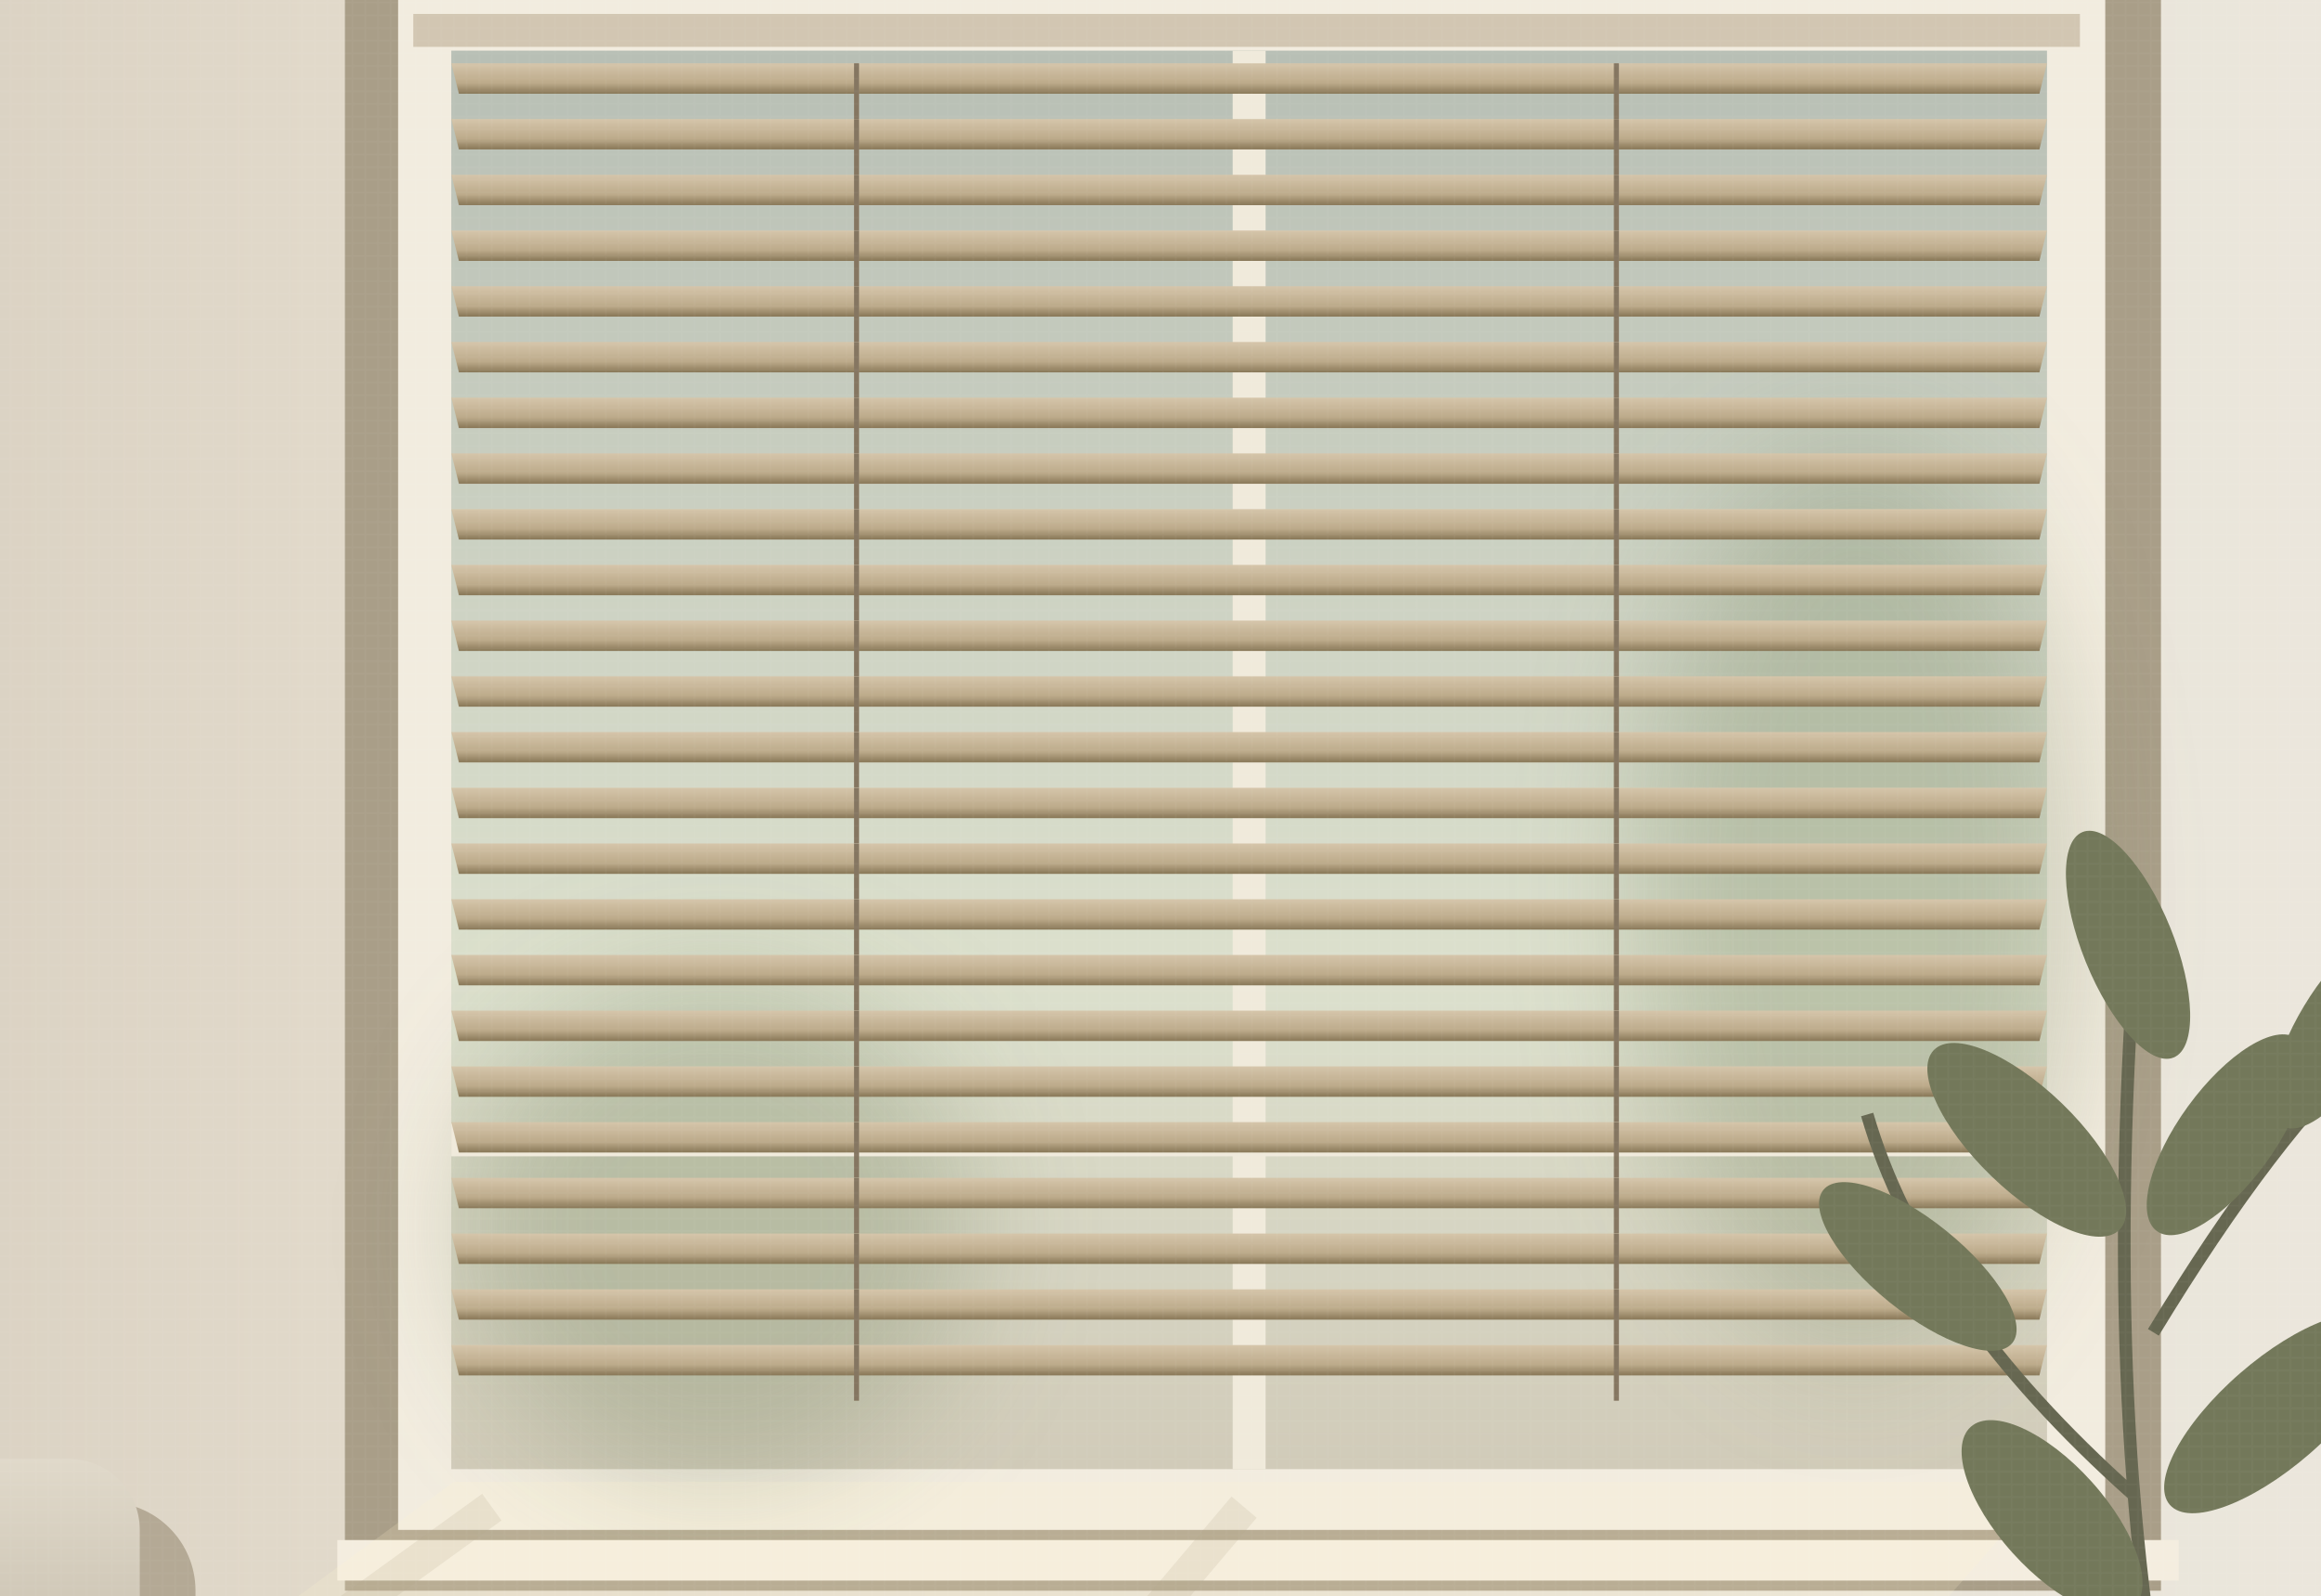
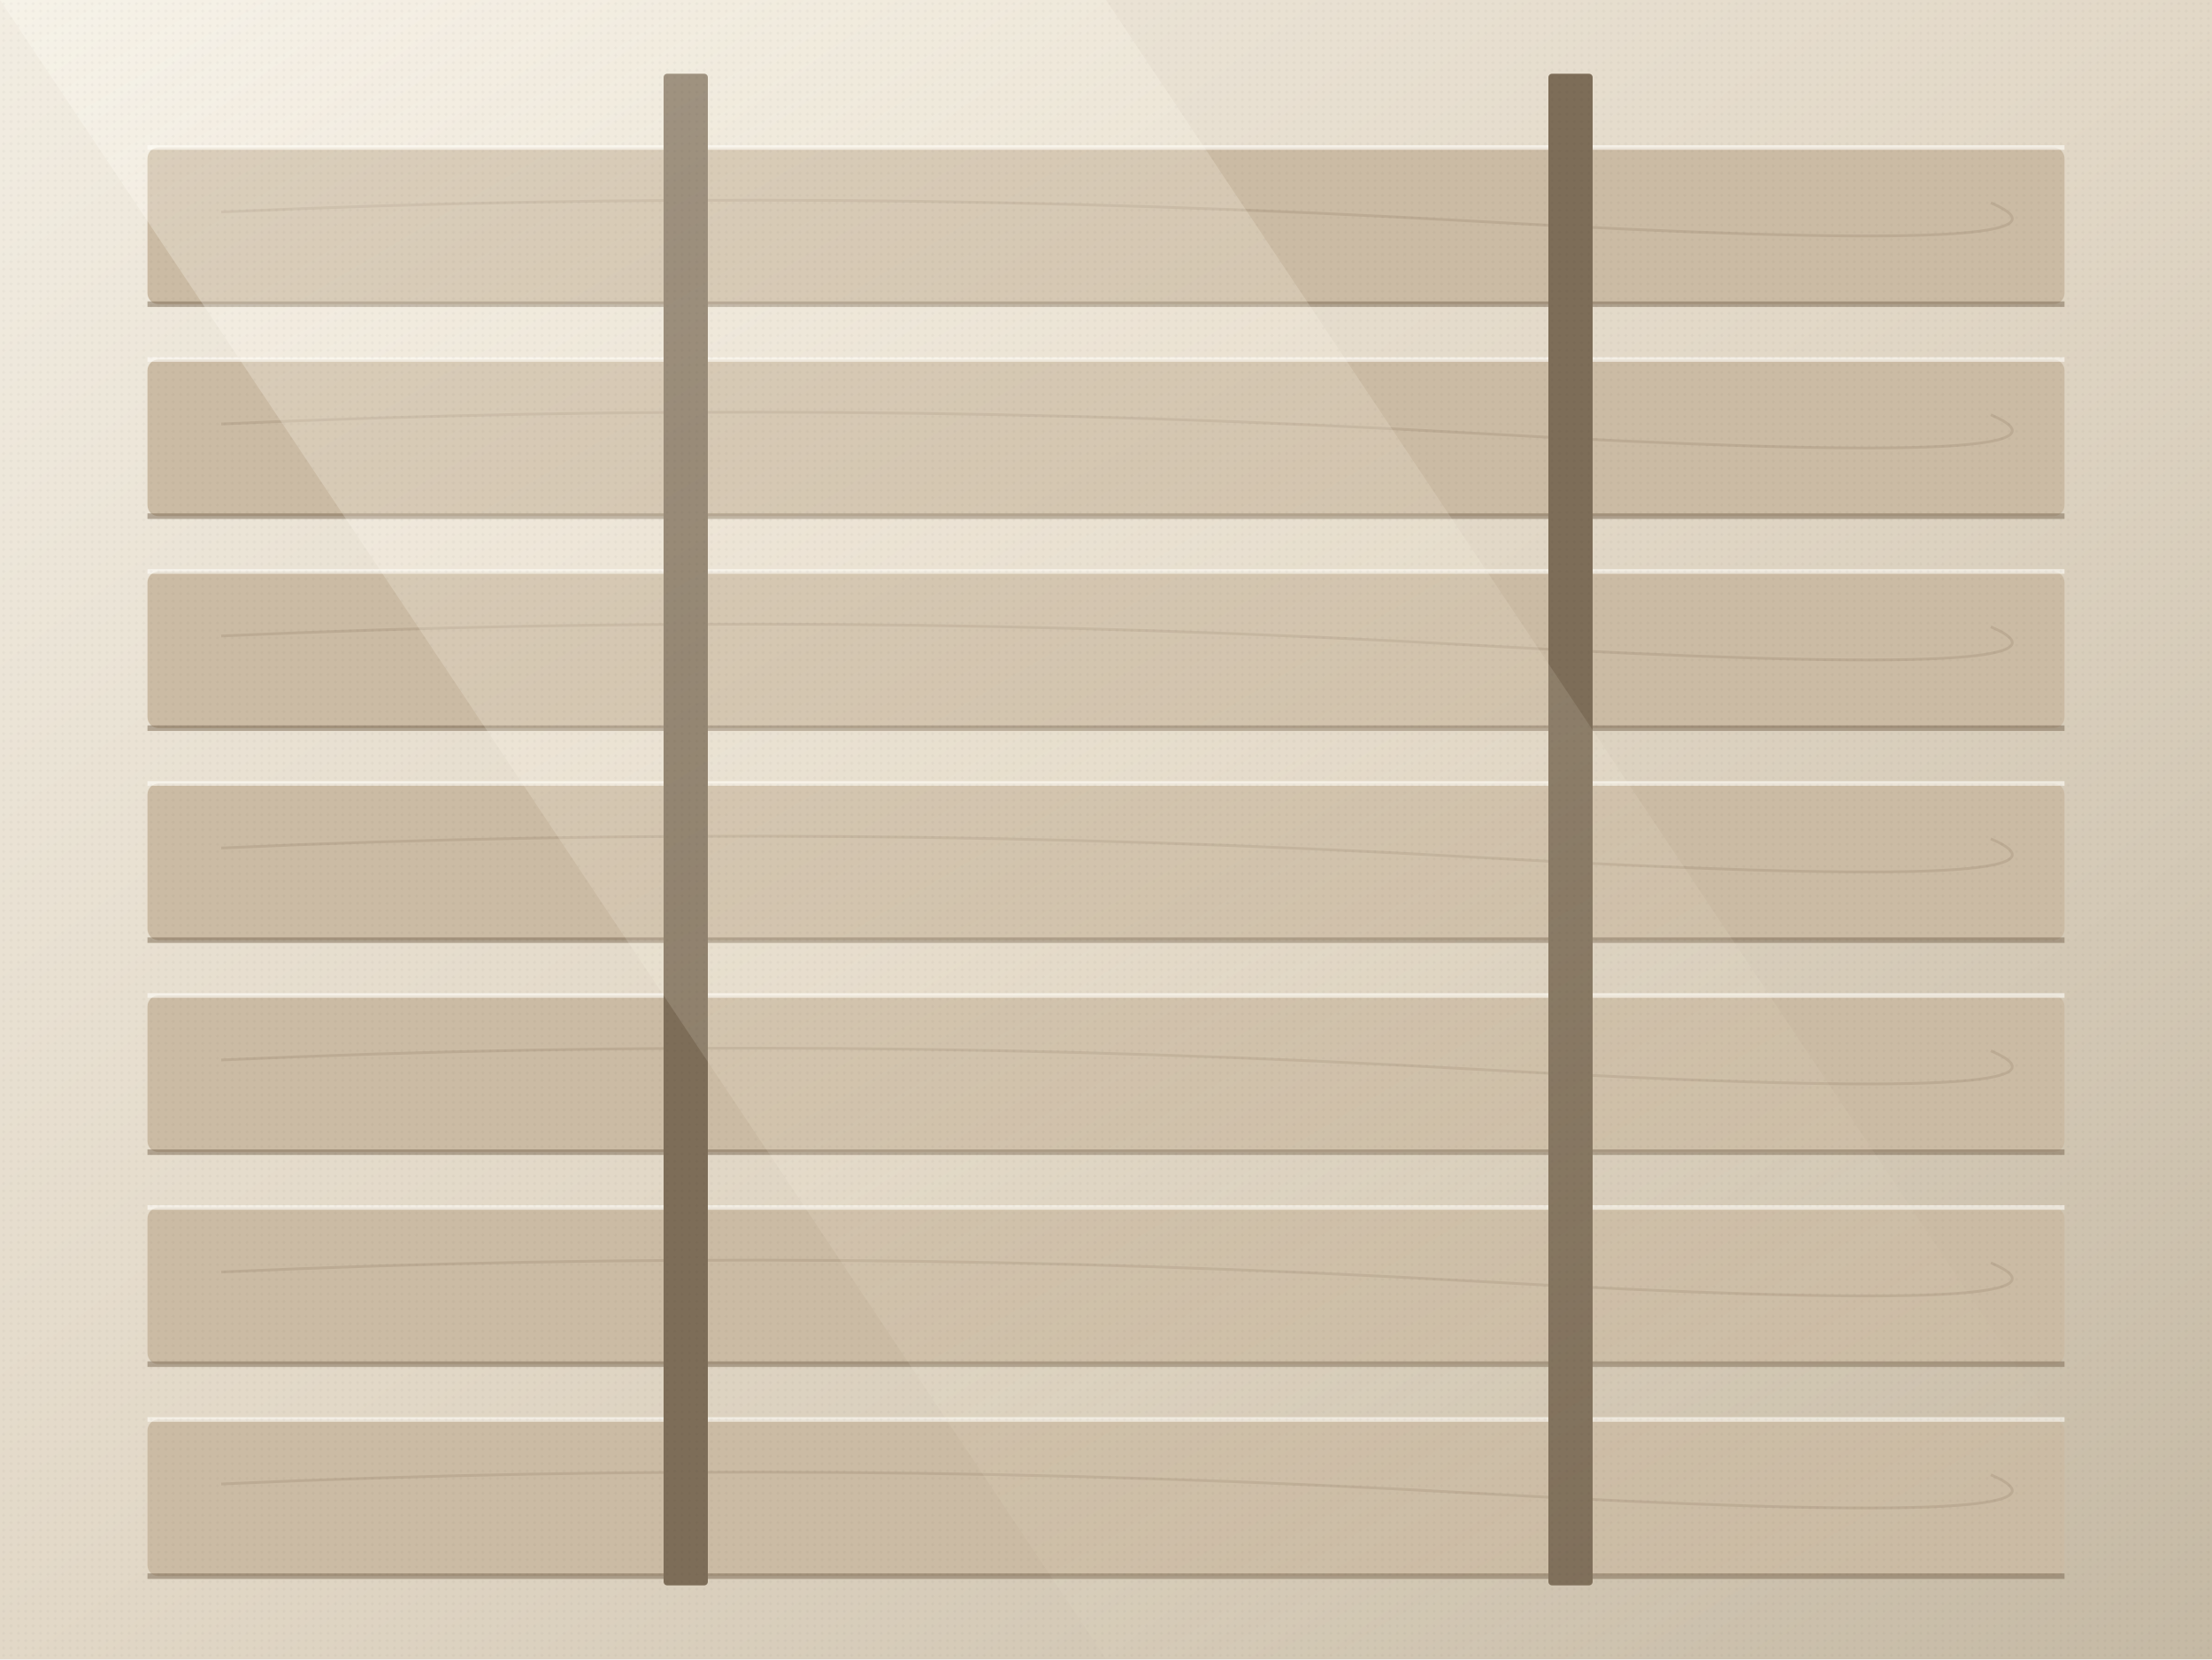
- <svg xmlns="http://www.w3.org/2000/svg" width="1600" height="1100" viewBox="760 65 570 630">
+ <svg xmlns="http://www.w3.org/2000/svg" width="1200" height="900" viewBox="0 0 1200 900">
  <defs>
-     <linearGradient id="wall">
-       <stop stop-color="#c1b7a7" />
-       <stop offset=".46" stop-color="#e2dacb" />
-       <stop offset="1" stop-color="#ece8de" />
+     <linearGradient id="warmWall" x1="0%" y1="0%" x2="100%" y2="100%">
+       <stop offset="0%" stop-color="#EFECE6" />
+       <stop offset="45%" stop-color="#E5DFD4" />
+       <stop offset="100%" stop-color="#D6CEBF" />
    </linearGradient>
-     <linearGradient id="floor" x2="0" y2="1">
-       <stop stop-color="#afa08c" />
-       <stop offset="1" stop-color="#cabcaa" />
+     <linearGradient id="woodFloor" x1="0%" y1="0%" x2="0%" y2="100%">
+       <stop offset="0%" stop-color="#C2B29E" />
+       <stop offset="40%" stop-color="#B19F89" />
+       <stop offset="100%" stop-color="#9C8972" />
    </linearGradient>
-     <linearGradient id="glass" x2="0" y2="1">
-       <stop stop-color="#b8bfb5" />
-       <stop offset=".65" stop-color="#dce0cd" />
-       <stop offset="1" stop-color="#d1cbb9" />
+     <linearGradient id="windowLight" x1="0%" y1="0%" x2="100%" y2="100%">
+       <stop offset="0%" stop-color="#FDFCF7" stop-opacity="0.85" />
+       <stop offset="60%" stop-color="#F4EEDB" stop-opacity="0.45" />
+       <stop offset="100%" stop-color="#E8DEC8" stop-opacity="0.1" />
    </linearGradient>
-     <linearGradient id="linen">
-       <stop stop-color="#b8ac96" />
-       <stop offset=".55" stop-color="#d3c9b7" />
-       <stop offset="1" stop-color="#c6bba4" />
+     <linearGradient id="sunbeam" x1="0%" y1="0%" x2="80%" y2="100%">
+       <stop offset="0%" stop-color="#FFFDF5" stop-opacity="0.32" />
+       <stop offset="60%" stop-color="#FFF8E7" stop-opacity="0.12" />
+       <stop offset="100%" stop-color="#FFF5D6" stop-opacity="0" />
    </linearGradient>
-     <linearGradient id="fold" x2="0" y2="1">
-       <stop stop-color="#c1b39b" />
-       <stop offset=".6" stop-color="#dfd4c0" />
-       <stop offset=".95" stop-color="#aa9b83" />
-       <stop offset="1" stop-color="#887c69" />
+     <linearGradient id="steelMullion" x1="0%" y1="0%" x2="100%" y2="0%">
+       <stop offset="0%" stop-color="#2D312E" />
+       <stop offset="50%" stop-color="#3B403C" />
+       <stop offset="100%" stop-color="#242725" />
    </linearGradient>
-     <linearGradient id="slat" x2="0" y2="1">
-       <stop stop-color="#d5c5aa" />
-       <stop offset=".65" stop-color="#bcaa8a" />
-       <stop offset="1" stop-color="#887757" />
+     <linearGradient id="softLinen" x1="0%" y1="0%" x2="100%" y2="0%">
+       <stop offset="0%" stop-color="#DFD8CB" />
+       <stop offset="50%" stop-color="#EDE7DC" />
+       <stop offset="100%" stop-color="#D8D0C1" />
    </linearGradient>
-     <linearGradient id="sofa" x2="0" y2="1">
-       <stop stop-color="#e0d9ca" />
-       <stop offset="1" stop-color="#b2a895" />
+     <linearGradient id="darkLinen" x1="0%" y1="0%" x2="100%" y2="0%">
+       <stop offset="0%" stop-color="#565B54" />
+       <stop offset="50%" stop-color="#676D65" />
+       <stop offset="100%" stop-color="#4C504A" />
    </linearGradient>
-     <linearGradient id="pot">
-       <stop stop-color="#7b715f" />
-       <stop offset=".5" stop-color="#ada28c" />
-       <stop offset="1" stop-color="#847b68" />
+     <linearGradient id="sheerFabric" x1="0%" y1="0%" x2="0%" y2="100%">
+       <stop offset="0%" stop-color="#FAF8F2" stop-opacity="0.75" />
+       <stop offset="50%" stop-color="#F2EDE2" stop-opacity="0.6" />
+       <stop offset="100%" stop-color="#EBE3D3" stop-opacity="0.75" />
    </linearGradient>
-     <filter id="blur">
-       <feGaussianBlur stdDeviation="24" />
+     <filter id="softBlur" x="-20%" y="-20%" width="140%" height="140%">
+       <feGaussianBlur stdDeviation="16" />
    </filter>
-     <filter id="shadow">
-       <feGaussianBlur stdDeviation="10" />
+     <filter id="deepBlur" x="-30%" y="-30%" width="160%" height="160%">
+       <feGaussianBlur stdDeviation="32" />
    </filter>
-     <pattern id="grain" width="5" height="5" patternUnits="userSpaceOnUse">
-       <path d="M0 1h5M1 0v5" stroke="#fff" stroke-opacity=".035" stroke-width=".7" />
+     <filter id="gentleShadow" x="-10%" y="-10%" width="120%" height="120%">
+       <feDropShadow dx="0" dy="8" stdDeviation="12" flood-color="#1D211F" flood-opacity="0.12" />
+     </filter>
+     <pattern id="weavePattern" width="6" height="6" patternUnits="userSpaceOnUse">
+       <path d="M0 3h6 M3 0v6" stroke="#9C9281" stroke-width="0.75" stroke-opacity="0.18" />
    </pattern>
+     <pattern id="microGrain" width="4" height="4" patternUnits="userSpaceOnUse">
+       <circle cx="2" cy="2" r="0.8" fill="#1D211F" fill-opacity="0.03" />
+     </pattern>
+     <linearGradient id="macroWeave" x1="0%" y1="0%" x2="100%" y2="100%">
+       <stop offset="0%" stop-color="#F2EDE2" />
+       <stop offset="50%" stop-color="#E2D8C7" />
+       <stop offset="100%" stop-color="#C5B9A4" />
+     </linearGradient>
  </defs>
-   <path fill="url(#wall)" d="M0 0h1600v1100H0z" />
-   <path d="M0 850h1600v250H0z" fill="url(#floor)" />
-   <path d="M0 848h1600" stroke="#948a78" stroke-width="3" />
-   <path d="M180 850L40 1100m400-250-20 250m280-250 80 250m180-250 180 250m80-250 280 250" stroke="#93806b" stroke-opacity=".25" />
-   <path d="M723 43h717v650H723z" fill="#a99e88" />
-   <path d="M744 65h674v604H744z" fill="#f2ecdf" />
-   <path d="M765 85h630v560H765z" fill="url(#glass)" />
-   <g opacity=".3" filter="url(#blur)" fill="#6e7e58">
-     <ellipse cx="1320" cy="420" rx="85" ry="180" />
-     <ellipse cx="870" cy="550" rx="100" ry="100" />
-   </g>
-   <path d="M1080 85v560M765 515h630" stroke="#f0eadb" stroke-width="13" />
-   <path d="M765 90h630l-3 12H768z" fill="url(#slat)" />
-   <path d="M925 90v22m300-22v22" stroke="#857661" stroke-width="2" />
-   <path d="M765 112h630l-3 12H768z" fill="url(#slat)" />
-   <path d="M925 112v22m300-22v22" stroke="#857661" stroke-width="2" />
-   <path d="M765 134h630l-3 12H768z" fill="url(#slat)" />
-   <path d="M925 134v22m300-22v22" stroke="#857661" stroke-width="2" />
-   <path d="M765 156h630l-3 12H768z" fill="url(#slat)" />
-   <path d="M925 156v22m300-22v22" stroke="#857661" stroke-width="2" />
-   <path d="M765 178h630l-3 12H768z" fill="url(#slat)" />
-   <path d="M925 178v22m300-22v22" stroke="#857661" stroke-width="2" />
-   <path d="M765 200h630l-3 12H768z" fill="url(#slat)" />
-   <path d="M925 200v22m300-22v22" stroke="#857661" stroke-width="2" />
-   <path d="M765 222h630l-3 12H768z" fill="url(#slat)" />
-   <path d="M925 222v22m300-22v22" stroke="#857661" stroke-width="2" />
-   <path d="M765 244h630l-3 12H768z" fill="url(#slat)" />
-   <path d="M925 244v22m300-22v22" stroke="#857661" stroke-width="2" />
-   <path d="M765 266h630l-3 12H768z" fill="url(#slat)" />
-   <path d="M925 266v22m300-22v22" stroke="#857661" stroke-width="2" />
-   <path d="M765 288h630l-3 12H768z" fill="url(#slat)" />
-   <path d="M925 288v22m300-22v22" stroke="#857661" stroke-width="2" />
-   <path d="M765 310h630l-3 12H768z" fill="url(#slat)" />
-   <path d="M925 310v22m300-22v22" stroke="#857661" stroke-width="2" />
-   <path d="M765 332h630l-3 12H768z" fill="url(#slat)" />
-   <path d="M925 332v22m300-22v22" stroke="#857661" stroke-width="2" />
-   <path d="M765 354h630l-3 12H768z" fill="url(#slat)" />
-   <path d="M925 354v22m300-22v22" stroke="#857661" stroke-width="2" />
-   <path d="M765 376h630l-3 12H768z" fill="url(#slat)" />
-   <path d="M925 376v22m300-22v22" stroke="#857661" stroke-width="2" />
-   <path d="M765 398h630l-3 12H768z" fill="url(#slat)" />
-   <path d="M925 398v22m300-22v22" stroke="#857661" stroke-width="2" />
-   <path d="M765 420h630l-3 12H768z" fill="url(#slat)" />
-   <path d="M925 420v22m300-22v22" stroke="#857661" stroke-width="2" />
-   <path d="M765 442h630l-3 12H768z" fill="url(#slat)" />
-   <path d="M925 442v22m300-22v22" stroke="#857661" stroke-width="2" />
-   <path d="M765 464h630l-3 12H768z" fill="url(#slat)" />
-   <path d="M925 464v22m300-22v22" stroke="#857661" stroke-width="2" />
-   <path d="M765 486h630l-3 12H768z" fill="url(#slat)" />
-   <path d="M925 486v22m300-22v22" stroke="#857661" stroke-width="2" />
-   <path d="M765 508h630l-3 12H768z" fill="url(#slat)" />
-   <path d="M925 508v22m300-22v22" stroke="#857661" stroke-width="2" />
-   <path d="M765 530h630l-3 12H768z" fill="url(#slat)" />
-   <path d="M925 530v22m300-22v22" stroke="#857661" stroke-width="2" />
-   <path d="M765 552h630l-3 12H768z" fill="url(#slat)" />
-   <path d="M925 552v22m300-22v22" stroke="#857661" stroke-width="2" />
-   <path d="M765 574h630l-3 12H768z" fill="url(#slat)" />
-   <path d="M925 574v22m300-22v22" stroke="#857661" stroke-width="2" />
-   <path d="M765 596h630l-3 12H768z" fill="url(#slat)" />
-   <path d="M925 596v22m300-22v22" stroke="#857661" stroke-width="2" />
-   <path d="M750 77h658" stroke="#d2c6b2" stroke-width="13" />
-   <path d="M720 681h727" stroke="#f4eddf" stroke-width="16" />
-   <path d="M766 650l-340 250h750l220-250" fill="#fff5ce" opacity=".18" />
-   <path d="M1078 660L875 900m-94-240L449 900" stroke="#b0a48b" stroke-width="13" opacity=".18" />
-   <ellipse cx="520" cy="950" rx="540" ry="55" fill="#746956" opacity=".18" filter="url(#shadow)" />
-   <path d="M15 877l930-15 278 238H0z" fill="#b5a995" />
-   <path d="M40 897l890-15 200 198H0" fill="none" stroke="#dbcfbc" stroke-width="2" opacity=".6" />
-   <rect x="63" y="658" width="601" height="214" rx="35" fill="#b4a995" />
-   <rect x="79" y="641" width="279" height="165" rx="28" fill="url(#sofa)" />
-   <rect x="363" y="641" width="279" height="165" rx="28" fill="url(#sofa)" />
-   <path d="M45 778q0-30 35-30h565q37 0 37 30v119H45z" fill="url(#sofa)" />
-   <path d="M60 897h607v31H60z" fill="#a69a86" />
-   <rect x="31" y="727" width="82" height="176" rx="24" fill="#c9beaa" />
-   <rect x="617" y="727" width="82" height="176" rx="24" fill="#c9beaa" />
-   <path d="M105 923v22m532-22v22" stroke="#554e41" stroke-width="11" />
-   <path d="M136 674q50-25 107-8l-9 112q-60 12-109-4z" fill="#a59981" />
-   <path d="M466 670q54-18 111 8l-8 104-116-3z" fill="#d6cbb7" />
-   <ellipse cx="858" cy="1015" rx="200" ry="27" fill="#756750" opacity=".18" filter="url(#shadow)" />
-   <path d="M721 884l-16 142m285-142 15 142" stroke="#5c513e" stroke-width="15" />
-   <ellipse cx="855" cy="887" rx="190" ry="62" fill="#817056" />
-   <ellipse cx="855" cy="879" rx="190" ry="60" fill="#ac987a" />
-   <path d="M786 859l83-13 50 15-85 15z" fill="#ded6c6" />
-   <path d="M786 859v8l48 17 85-16v-7l-85 15z" fill="#bdb19b" />
-   <ellipse cx="939" cy="864" rx="25" ry="8" fill="#6b5e4b" />
-   <path d="M916 842l5 23q18 9 36 0l5-23z" fill="#d7cdbb" />
-   <ellipse cx="939" cy="842" rx="23" ry="7" fill="#afa18b" />
-   <path d="M1450 789q-35-145-20-352m-1 218q-83-74-105-150m113 86q48-79 87-114" stroke="#666751" stroke-width="5" fill="none" />
-   <g fill="#73785a">
-     <ellipse cx="1427" cy="438" rx="18" ry="48" transform="rotate(-22 1427 438)" />
-     <ellipse cx="1387" cy="515" rx="20" ry="51" transform="rotate(-46 1387 515)" />
-     <ellipse cx="1466" cy="513" rx="19" ry="47" transform="rotate(36 1466 513)" />
-     <ellipse cx="1344" cy="565" rx="18" ry="48" transform="rotate(-51 1344 565)" />
-     <ellipse cx="1485" cy="623" rx="21" ry="55" transform="rotate(49 1485 623)" />
-     <ellipse cx="1397" cy="664" rx="21" ry="48" transform="rotate(-42 1397 664)" />
-     <ellipse cx="1511" cy="471" rx="17" ry="45" transform="rotate(31 1511 471)" />
-   </g>
-   <path d="M1393 778h112l-16 129q-42 18-81 0z" fill="url(#pot)" />
-   <ellipse cx="1449" cy="778" rx="56" ry="12" fill="#665e4f" />
-   <path d="M270 151h235v310H270z" fill="#b3a68e" />
-   <path d="M279 160h217v292H279z" fill="#dfd5c1" />
-   <path d="M317 402V271a70 70 0 01140 0v131z" fill="#b4a58d" />
-   <path d="M361 402V295a48 48 0 0196 0v107z" fill="#cbbca1" />
-   <path d="M0 0h1600v1100H0z" fill="url(#grain)" />
+   <rect width="1200" height="900" fill="url(#macroWeave)" />
+   <rect x="80" y="80" width="1040" height="85" rx="6" fill="#CBBBA4" />
+   <line x1="80" y1="80" x2="1120" y2="80" stroke="#FFFDF8" stroke-width="2.5" opacity="0.6" />
+   <line x1="80" y1="165" x2="1120" y2="165" stroke="#7A6851" stroke-width="3" opacity="0.5" />
+   <path d="M120 115 Q450 100 800 120 T1080 110" stroke="#A6947D" stroke-width="1.5" fill="none" opacity="0.4" />
+   <rect x="80" y="195" width="1040" height="85" rx="6" fill="#CBBBA4" />
+   <line x1="80" y1="195" x2="1120" y2="195" stroke="#FFFDF8" stroke-width="2.5" opacity="0.6" />
+   <line x1="80" y1="280" x2="1120" y2="280" stroke="#7A6851" stroke-width="3" opacity="0.5" />
+   <path d="M120 230 Q450 215 800 235 T1080 225" stroke="#A6947D" stroke-width="1.5" fill="none" opacity="0.4" />
+   <rect x="80" y="310" width="1040" height="85" rx="6" fill="#CBBBA4" />
+   <line x1="80" y1="310" x2="1120" y2="310" stroke="#FFFDF8" stroke-width="2.5" opacity="0.6" />
+   <line x1="80" y1="395" x2="1120" y2="395" stroke="#7A6851" stroke-width="3" opacity="0.5" />
+   <path d="M120 345 Q450 330 800 350 T1080 340" stroke="#A6947D" stroke-width="1.5" fill="none" opacity="0.4" />
+   <rect x="80" y="425" width="1040" height="85" rx="6" fill="#CBBBA4" />
+   <line x1="80" y1="425" x2="1120" y2="425" stroke="#FFFDF8" stroke-width="2.5" opacity="0.6" />
+   <line x1="80" y1="510" x2="1120" y2="510" stroke="#7A6851" stroke-width="3" opacity="0.5" />
+   <path d="M120 460 Q450 445 800 465 T1080 455" stroke="#A6947D" stroke-width="1.5" fill="none" opacity="0.4" />
+   <rect x="80" y="540" width="1040" height="85" rx="6" fill="#CBBBA4" />
+   <line x1="80" y1="540" x2="1120" y2="540" stroke="#FFFDF8" stroke-width="2.5" opacity="0.6" />
+   <line x1="80" y1="625" x2="1120" y2="625" stroke="#7A6851" stroke-width="3" opacity="0.5" />
+   <path d="M120 575 Q450 560 800 580 T1080 570" stroke="#A6947D" stroke-width="1.5" fill="none" opacity="0.4" />
+   <rect x="80" y="655" width="1040" height="85" rx="6" fill="#CBBBA4" />
+   <line x1="80" y1="655" x2="1120" y2="655" stroke="#FFFDF8" stroke-width="2.5" opacity="0.6" />
+   <line x1="80" y1="740" x2="1120" y2="740" stroke="#7A6851" stroke-width="3" opacity="0.5" />
+   <path d="M120 690 Q450 675 800 695 T1080 685" stroke="#A6947D" stroke-width="1.5" fill="none" opacity="0.4" />
+   <rect x="80" y="770" width="1040" height="85" rx="6" fill="#CBBBA4" />
+   <line x1="80" y1="770" x2="1120" y2="770" stroke="#FFFDF8" stroke-width="2.5" opacity="0.6" />
+   <line x1="80" y1="855" x2="1120" y2="855" stroke="#7A6851" stroke-width="3" opacity="0.5" />
+   <path d="M120 805 Q450 790 800 810 T1080 800" stroke="#A6947D" stroke-width="1.5" fill="none" opacity="0.4" />
+   <rect x="360" y="40" width="24" height="820" fill="#7D6D58" rx="2" />
+   <rect x="840" y="40" width="24" height="820" fill="#7D6D58" rx="2" />
+   <polygon points="0,0 600,0 1200,900 600,900" fill="url(#sunbeam)" />
+   <rect width="1200" height="900" fill="url(#microGrain)" />
</svg>
